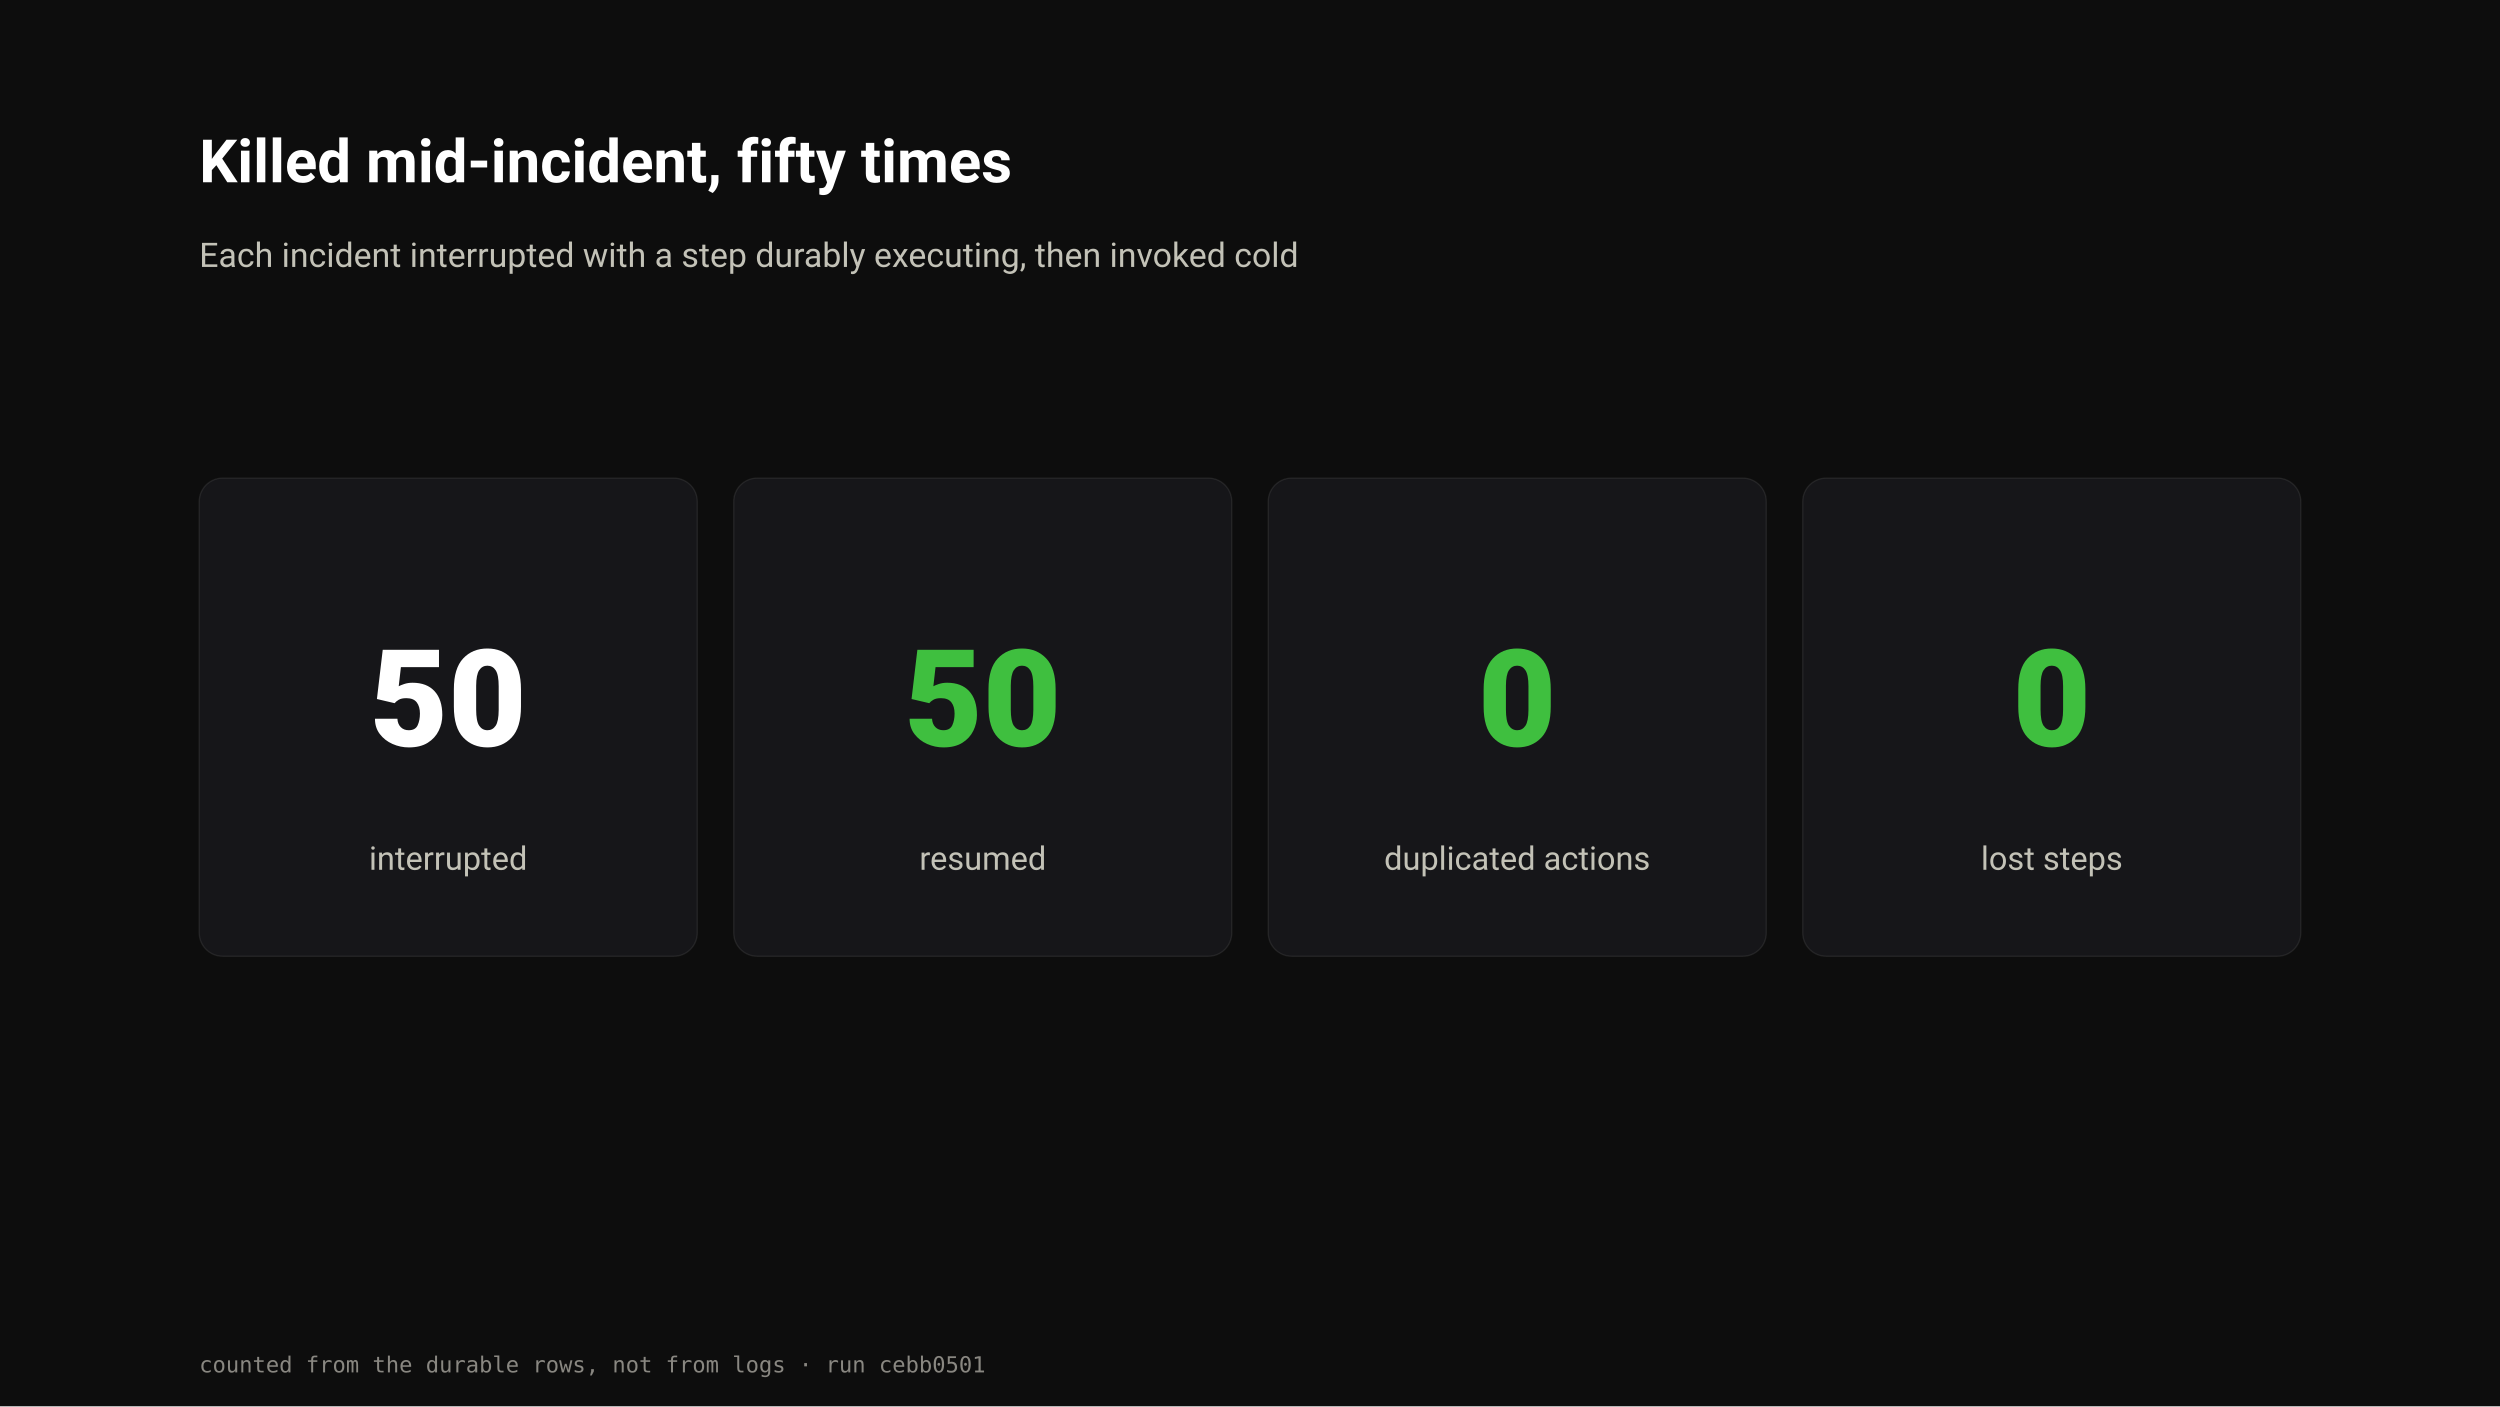
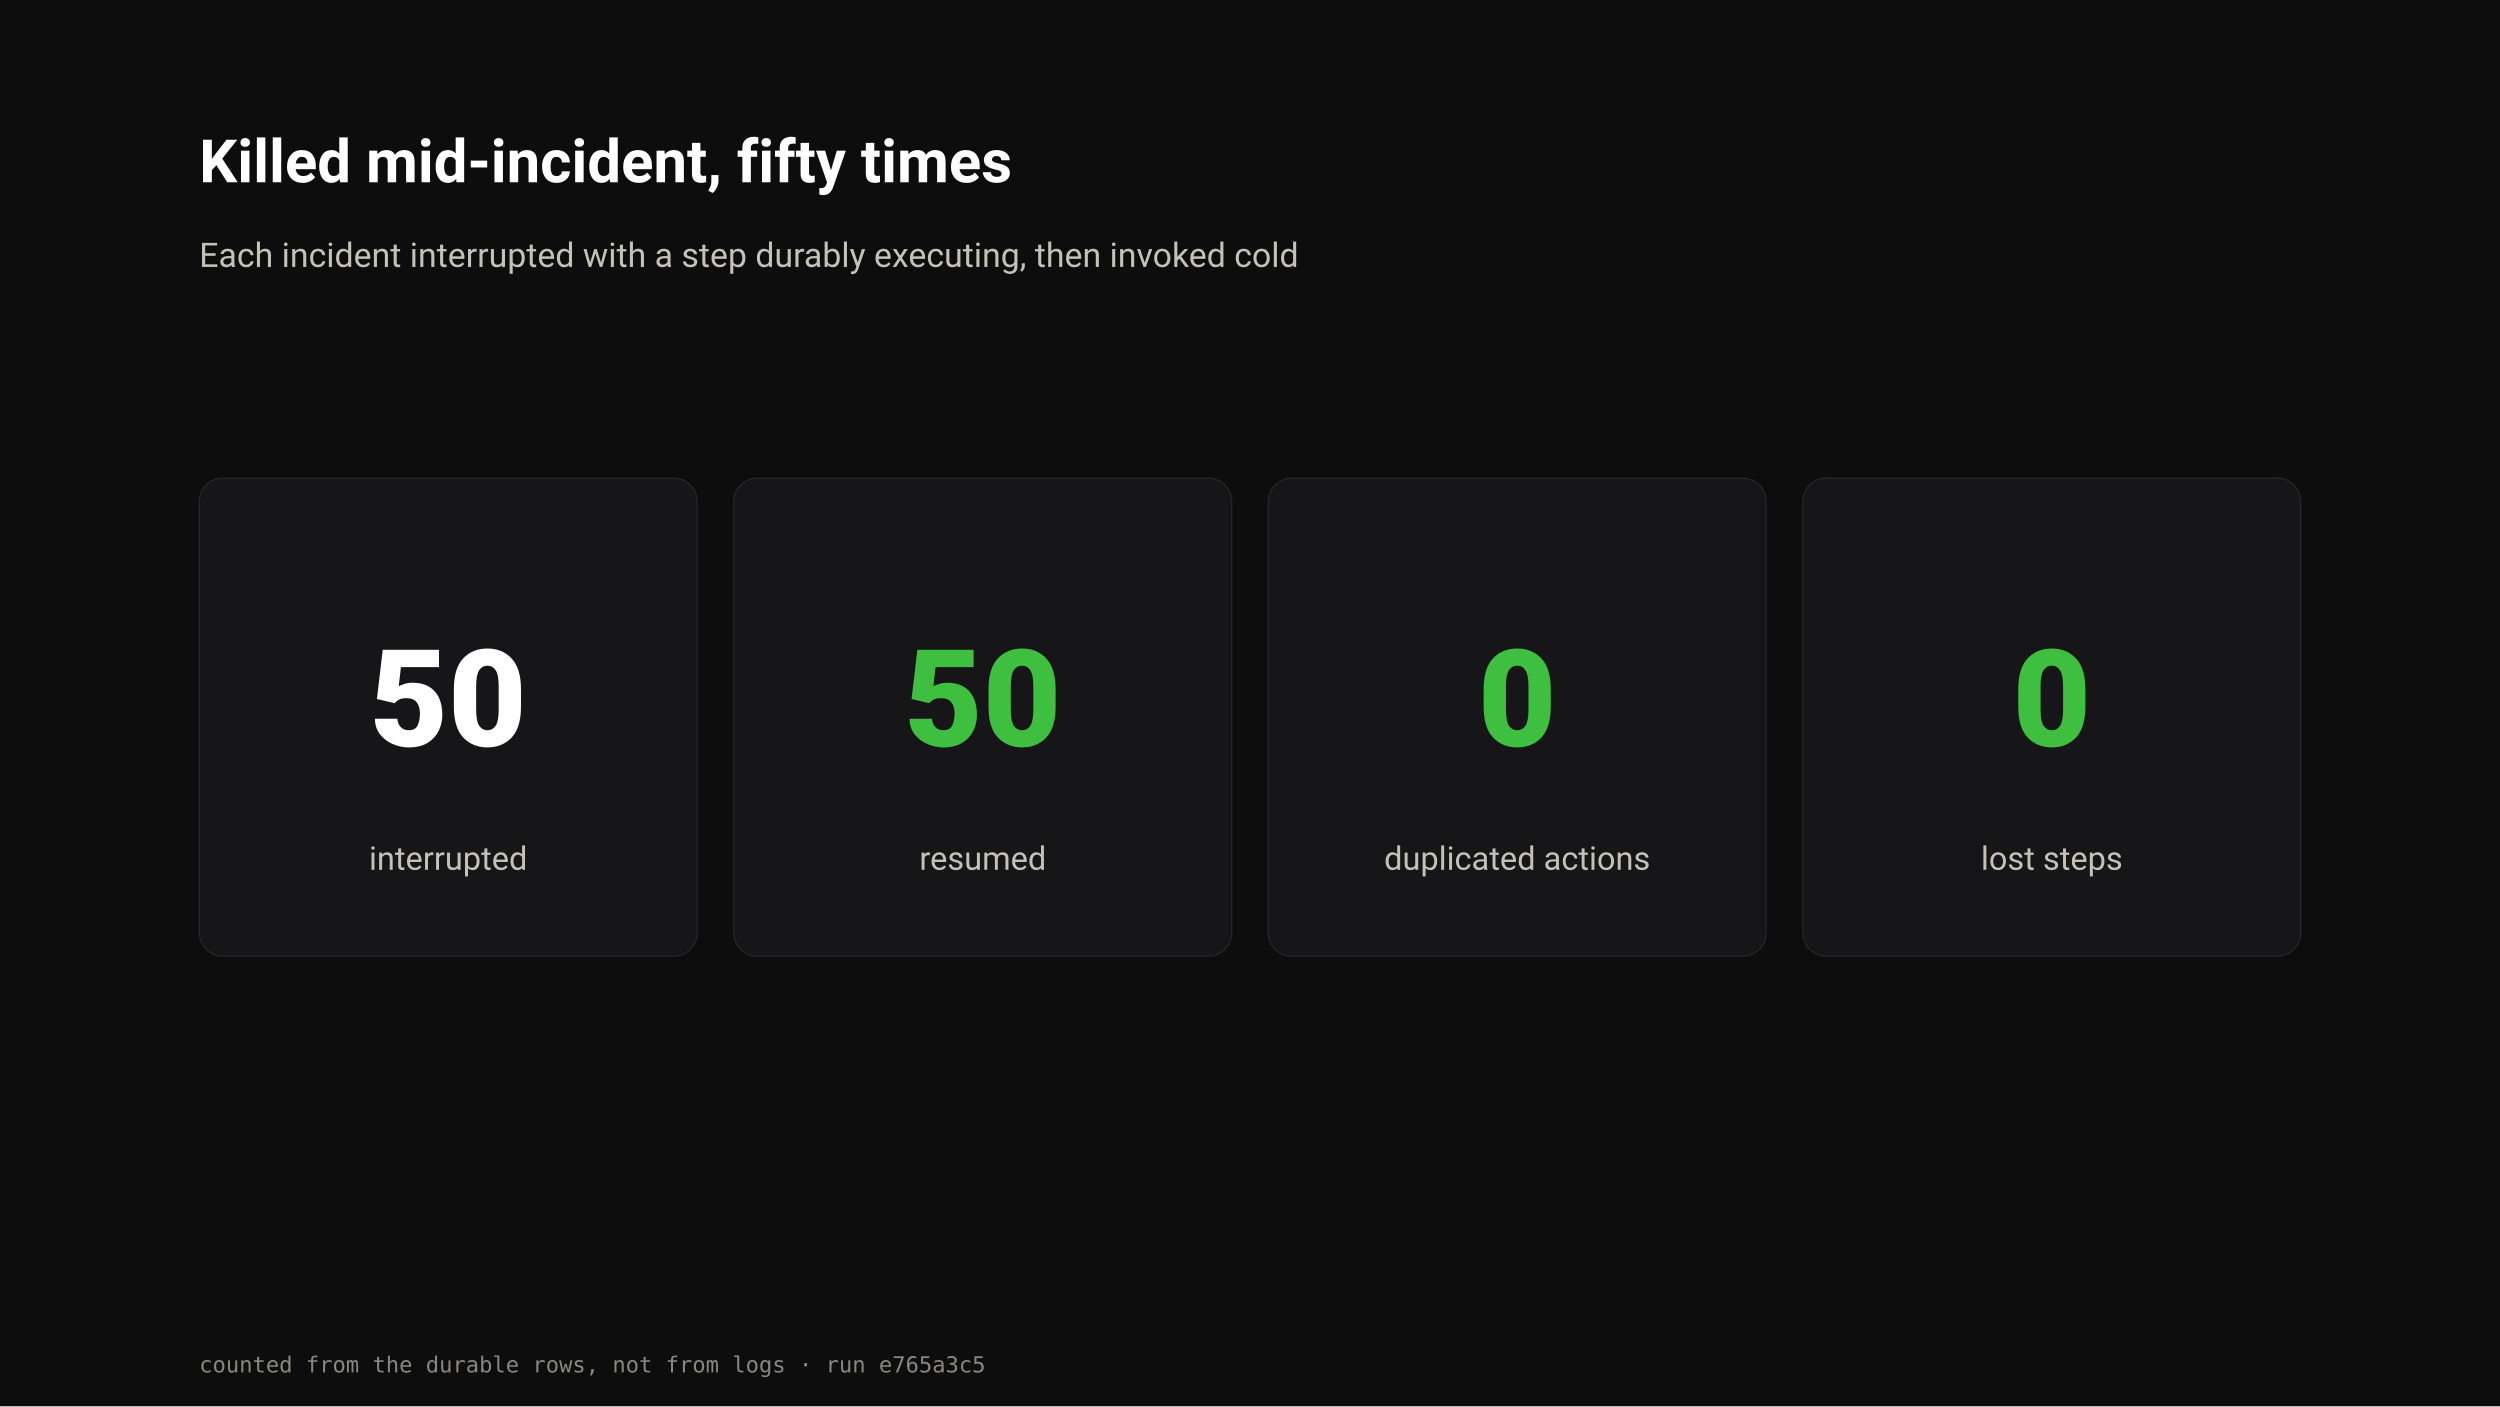
<svg xmlns="http://www.w3.org/2000/svg" width="1920" height="1080" viewBox="0 0 1920 1080" role="img" aria-label="Killed mid-incident, fifty times">
  <rect width="1920" height="1080" fill="#0d0d0d" />
  <text x="153" y="140" fill="#ffffff" font-family="ui-sans-serif, -apple-system, 'Segoe UI', Roboto, Helvetica, Arial, sans-serif" font-size="46.0" font-weight="700">Killed mid-incident, fifty times</text>
  <text x="153" y="205" fill="#c3c2b7" font-family="ui-sans-serif, -apple-system, 'Segoe UI', Roboto, Helvetica, Arial, sans-serif" font-size="26.0">Each incident interrupted with a step durably executing, then invoked cold</text>
  <rect x="153.0" y="367.2" width="382.5" height="367.2" rx="18" fill="#161619" stroke="rgba(255,255,255,0.08)" stroke-width="1" />
  <text x="344.2" y="573" text-anchor="middle" fill="#ffffff" font-family="ui-sans-serif, -apple-system, 'Segoe UI', Roboto, Helvetica, Arial, sans-serif" font-size="104.0" font-weight="800">50</text>
  <text x="344.2" y="668" text-anchor="middle" fill="#c3c2b7" font-family="ui-sans-serif, -apple-system, 'Segoe UI', Roboto, Helvetica, Arial, sans-serif" font-size="25.0">interrupted</text>
  <rect x="563.5" y="367.2" width="382.5" height="367.2" rx="18" fill="#161619" stroke="rgba(255,255,255,0.08)" stroke-width="1" />
  <text x="754.8" y="573" text-anchor="middle" fill="#3fbf3f" font-family="ui-sans-serif, -apple-system, 'Segoe UI', Roboto, Helvetica, Arial, sans-serif" font-size="104.0" font-weight="800">50</text>
  <text x="754.8" y="668" text-anchor="middle" fill="#c3c2b7" font-family="ui-sans-serif, -apple-system, 'Segoe UI', Roboto, Helvetica, Arial, sans-serif" font-size="25.0">resumed</text>
  <rect x="974.0" y="367.2" width="382.5" height="367.2" rx="18" fill="#161619" stroke="rgba(255,255,255,0.08)" stroke-width="1" />
  <text x="1165.2" y="573" text-anchor="middle" fill="#3fbf3f" font-family="ui-sans-serif, -apple-system, 'Segoe UI', Roboto, Helvetica, Arial, sans-serif" font-size="104.0" font-weight="800">0</text>
  <text x="1165.2" y="668" text-anchor="middle" fill="#c3c2b7" font-family="ui-sans-serif, -apple-system, 'Segoe UI', Roboto, Helvetica, Arial, sans-serif" font-size="25.0">duplicated actions</text>
  <rect x="1384.5" y="367.2" width="382.5" height="367.2" rx="18" fill="#161619" stroke="rgba(255,255,255,0.08)" stroke-width="1" />
  <text x="1575.8" y="573" text-anchor="middle" fill="#3fbf3f" font-family="ui-sans-serif, -apple-system, 'Segoe UI', Roboto, Helvetica, Arial, sans-serif" font-size="104.0" font-weight="800">0</text>
  <text x="1575.8" y="668" text-anchor="middle" fill="#c3c2b7" font-family="ui-sans-serif, -apple-system, 'Segoe UI', Roboto, Helvetica, Arial, sans-serif" font-size="25.0">lost steps</text>
-   <text x="153" y="1054" fill="#898781" font-family="ui-monospace, 'Cascadia Code', Consolas, 'SF Mono', monospace" font-size="17.0">counted from the durable rows, not from logs · run cebb0501</text>
+   <text x="153" y="1054" fill="#898781" font-family="ui-monospace, 'Cascadia Code', Consolas, 'SF Mono', monospace" font-size="17.0">counted from the durable rows, not from logs · run e765a3c5</text>
</svg>
